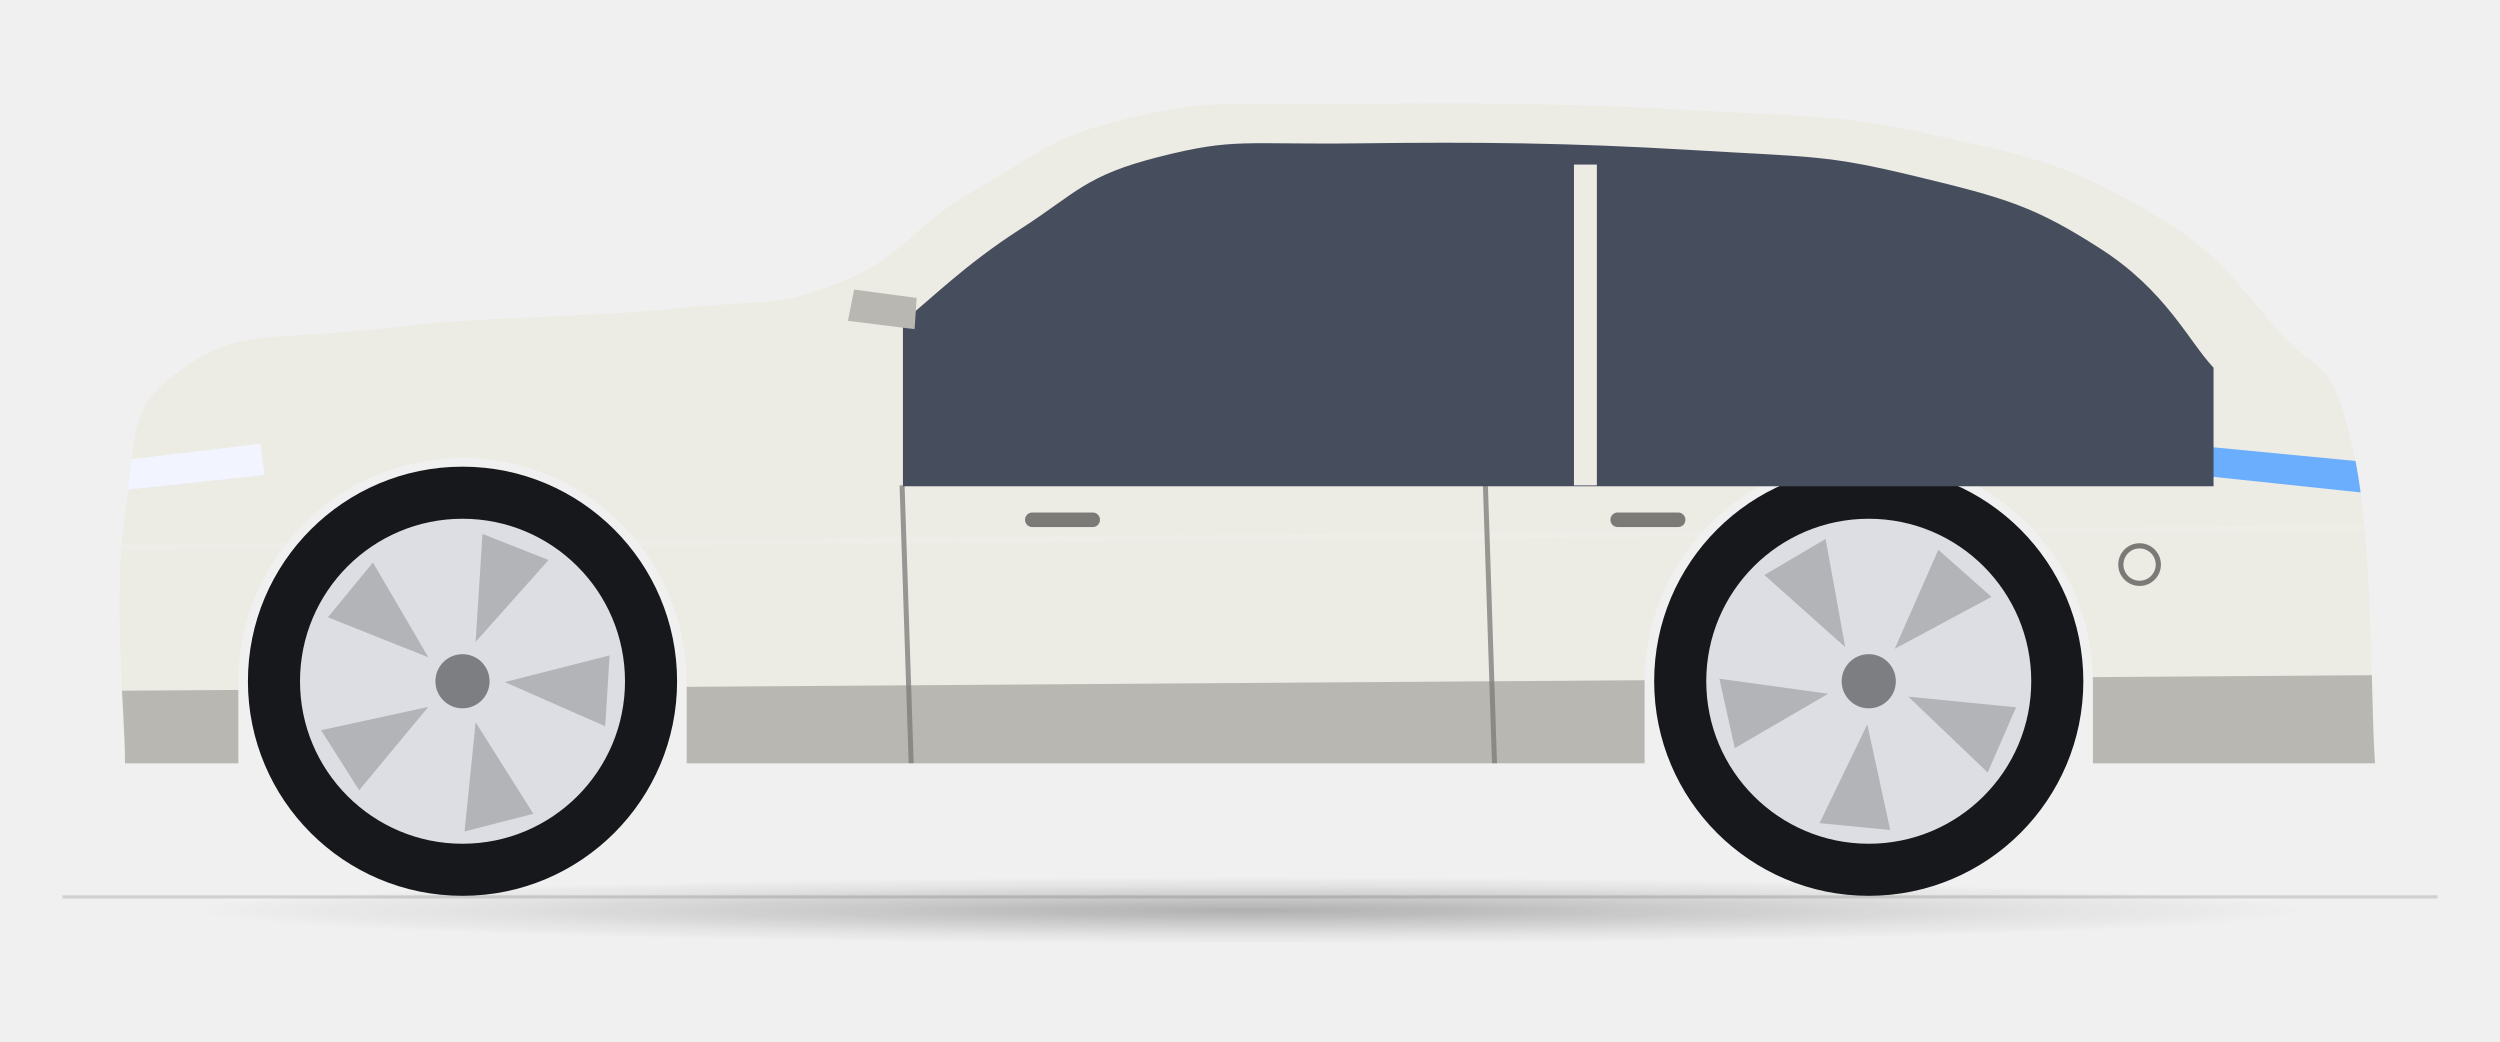
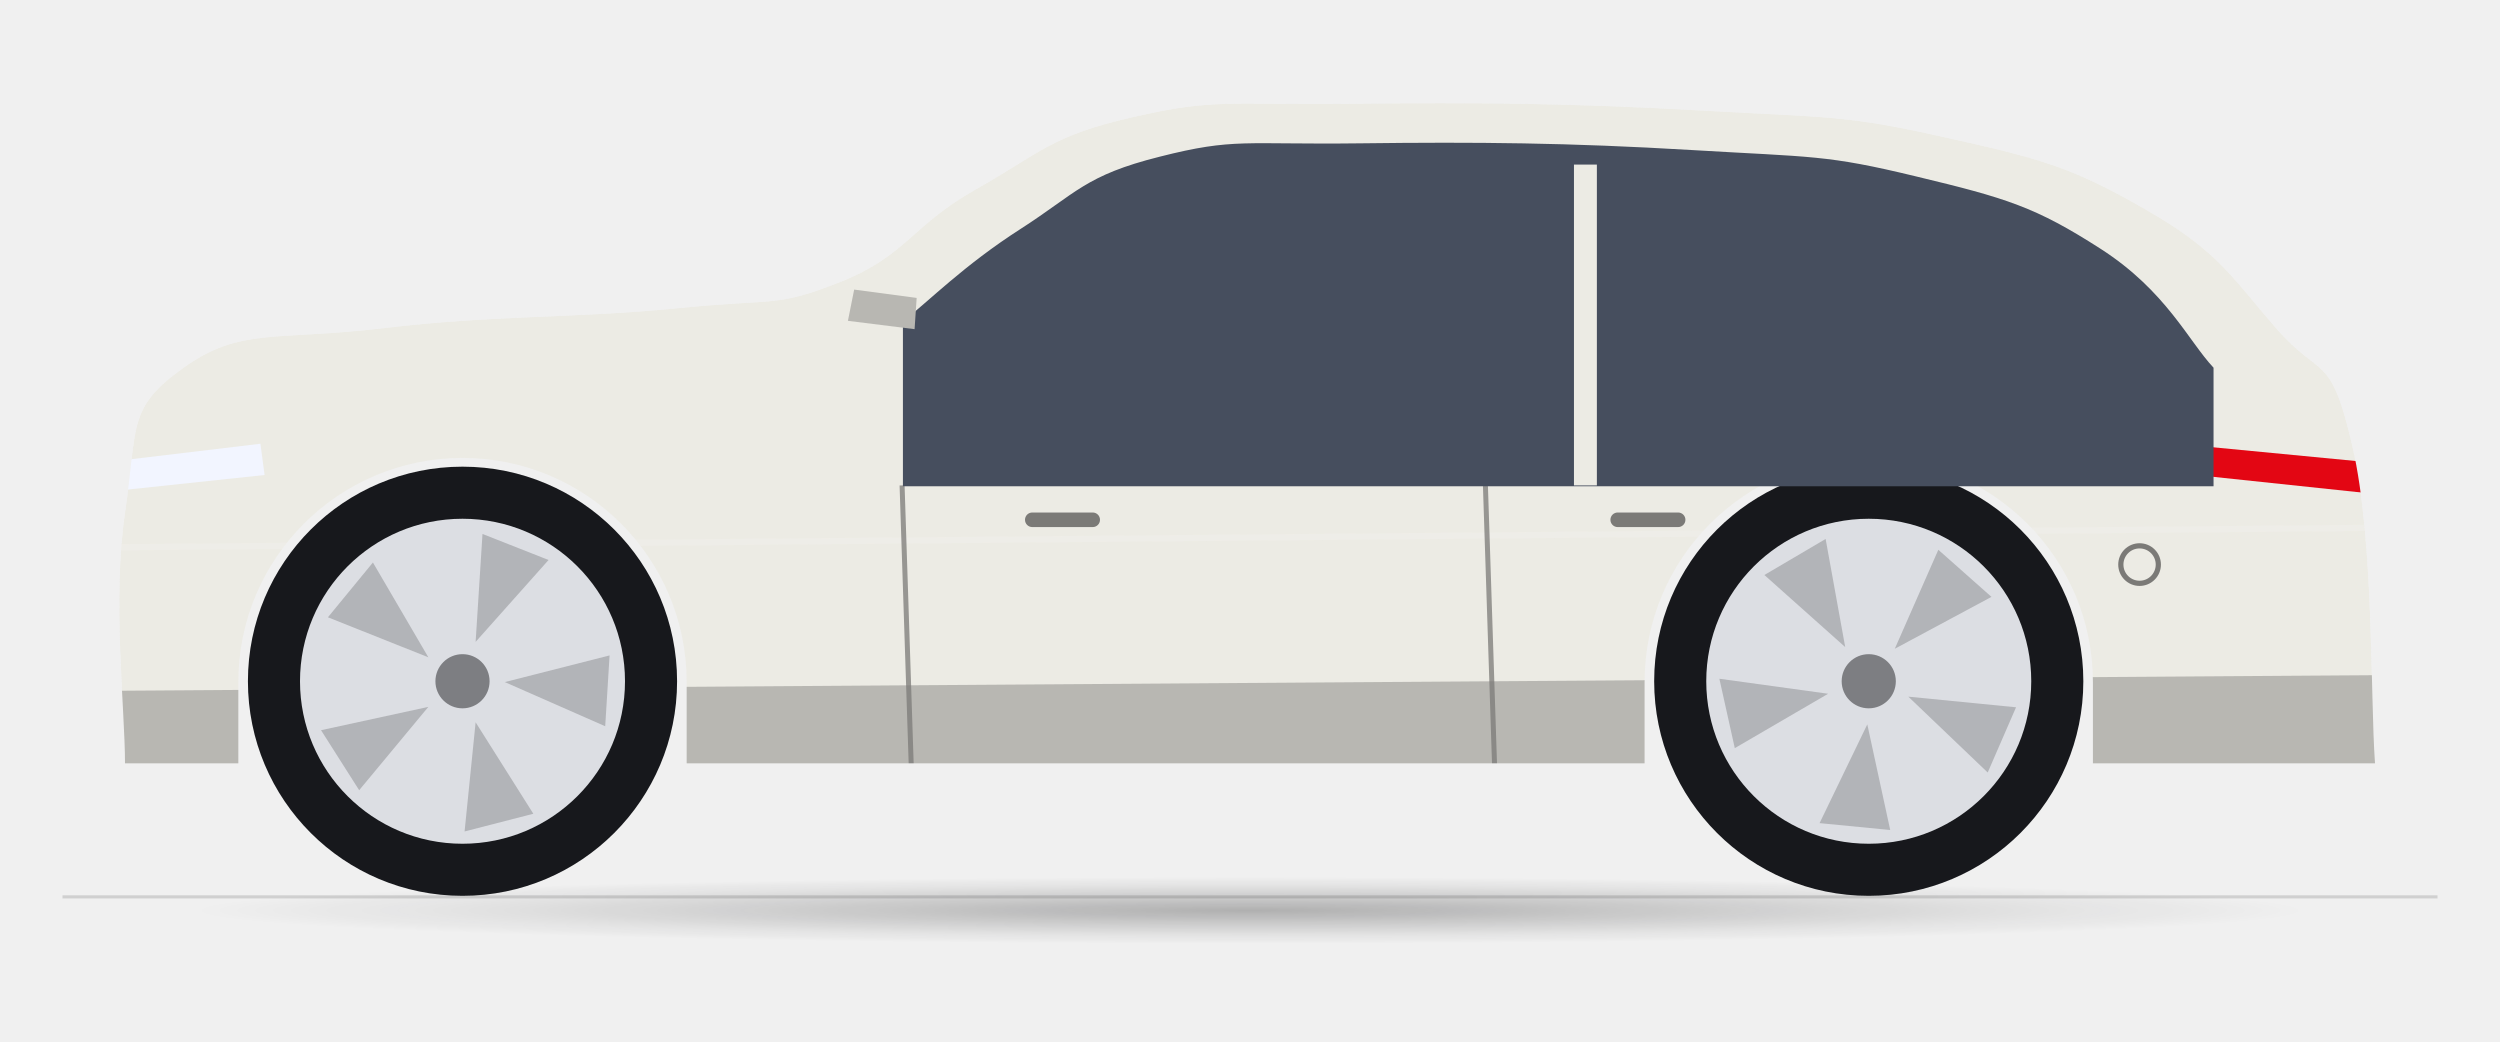
<svg xmlns="http://www.w3.org/2000/svg" viewBox="0 0 1200 500" fill="none" role="img" aria-label="KREBS KX, Seitenansicht">
  <defs>
    <mask id="bckxECEBE4solid0" maskUnits="userSpaceOnUse" x="0" y="0" width="1200" height="500">
      <path d="M 60.0 366.4 C 60.0 339.9 53.8 287.9 60.0 246.1 C 66.2 204.3 60.8 196.0 88.1 176.5 C 115.4 157.0 132.2 163.7 184.2 157.5 C 236.2 151.2 276.4 152.8 324.6 148.0 C 372.8 143.1 371.8 147.8 403.4 135.3 C 435.0 122.8 437.4 108.4 468.2 91.0 C 499.1 73.6 504.2 65.2 543.8 56.2 C 583.5 47.1 588.7 50.5 648.6 49.8 C 708.5 49.1 753.5 49.5 816.0 53.0 C 878.5 56.5 885.6 55.2 932.6 65.7 C 979.7 76.1 994.7 80.3 1029.8 100.5 C 1065.0 120.7 1070.6 132.4 1092.5 157.5 C 1114.3 182.5 1118.7 168.5 1129.2 214.4 C 1139.7 260.4 1137.6 333.0 1140.0 366.4 L 60.0 366.4 Z" fill="#fff" />
      <path d=" M 114.4 396.4 L 114.4 327.4 A 107.6 107.6 0 0 1 329.6 327.4 L 329.6 396.4 Z M 789.4 396.4 L 789.4 327.4 A 107.6 107.6 0 0 1 1004.6 327.4 L 1004.6 396.4 Z" fill="#000" />
    </mask>
    <radialGradient id="shkxECEBE4solid0" cx=".5" cy=".5" r=".5">
      <stop offset="0" stop-color="#0B0B0C" stop-opacity=".28" />
      <stop offset=".7" stop-color="#0B0B0C" stop-opacity=".07" />
      <stop offset="1" stop-color="#0B0B0C" stop-opacity="0" />
    </radialGradient>
  </defs>
  <ellipse cx="600" cy="437" rx="508" ry="16" fill="url(#shkxECEBE4solid0)" />
  <circle cx="222" cy="327" r="103" fill="#17181C" />
  <circle cx="222" cy="327" r="78" fill="#DCDEE3" />
  <path d="M 242.3 327.4 L 290.5 348.6 L 292.6 314.6 Z" fill="#0B0B0C" fill-opacity=".20" />
  <path d="M 228.3 346.7 L 223.0 399.1 L 256.0 390.6 Z" fill="#0B0B0C" fill-opacity=".20" />
  <path d="M 205.6 339.3 L 154.1 350.5 L 172.4 379.3 Z" fill="#0B0B0C" fill-opacity=".20" />
  <path d="M 205.6 315.5 L 179.0 270.0 L 157.4 296.3 Z" fill="#0B0B0C" fill-opacity=".20" />
  <path d="M 228.3 308.1 L 263.3 268.8 L 231.6 256.3 Z" fill="#0B0B0C" fill-opacity=".20" />
  <circle cx="222" cy="327" r="13" fill="#0B0B0C" fill-opacity=".45" />
  <circle cx="897" cy="327" r="103" fill="#17181C" />
  <circle cx="897" cy="327" r="78" fill="#DCDEE3" />
  <path d="M 916.0 334.4 L 954.1 370.8 L 967.7 339.5 Z" fill="#0B0B0C" fill-opacity=".20" />
  <path d="M 896.3 347.7 L 873.4 395.1 L 907.3 398.4 Z" fill="#0B0B0C" fill-opacity=".20" />
  <path d="M 877.5 333.0 L 825.3 325.8 L 832.7 359.1 Z" fill="#0B0B0C" fill-opacity=".20" />
  <path d="M 885.7 310.6 L 876.3 258.7 L 846.9 276.0 Z" fill="#0B0B0C" fill-opacity=".20" />
  <path d="M 909.5 311.4 L 955.9 286.5 L 930.4 263.9 Z" fill="#0B0B0C" fill-opacity=".20" />
  <circle cx="897" cy="327" r="13" fill="#0B0B0C" fill-opacity=".45" />
  <g mask="url(#bckxECEBE4solid0)">
    <path d="M 60.0 366.4 C 60.0 339.9 53.8 287.9 60.0 246.1 C 66.2 204.3 60.8 196.0 88.1 176.5 C 115.4 157.0 132.2 163.7 184.2 157.5 C 236.2 151.2 276.4 152.8 324.6 148.0 C 372.8 143.1 371.8 147.8 403.4 135.3 C 435.0 122.8 437.4 108.4 468.2 91.0 C 499.1 73.6 504.2 65.2 543.8 56.2 C 583.5 47.1 588.7 50.5 648.6 49.8 C 708.5 49.1 753.5 49.5 816.0 53.0 C 878.5 56.5 885.6 55.2 932.6 65.7 C 979.7 76.1 994.7 80.3 1029.8 100.5 C 1065.0 120.7 1070.6 132.4 1092.5 157.5 C 1114.3 182.5 1118.7 168.5 1129.2 214.4 C 1139.7 260.4 1137.6 333.0 1140.0 366.4 L 60.0 366.4 Z" fill="#ECEBE4" />
    <path d="M 20 331.8 L 1180 323.8 L 1180 406.4 L 20 406.4 Z" fill="#B8B7B2" />
    <path d="M 20 263 L 1180 253" stroke="#F0EFEA" stroke-width="3" stroke-opacity=".65" />
    <path d="M 433 233 L 438 386" stroke="#7B7A77" stroke-width="2.4" stroke-opacity=".75" />
    <path d="M 713 233 L 718 386" stroke="#7B7A77" stroke-width="2.4" stroke-opacity=".75" />
    <rect x="492" y="246" width="36" height="7" rx="3.5" fill="#7B7A77" />
    <rect x="773" y="246" width="36" height="7" rx="3.5" fill="#7B7A77" />
    <path d="M 33 224 l 92 -11 l 2 15 l -94 10 Z" fill="#F2F5FF" />
-     <path d="M 1055 214 l 104 10 l -1 15 l -104 -11 Z" fill="#6AAEFD" />
+     <path d="M 1055 214 l 104 10 l -1 15 l -104 -11 Z" fill="#E30613" />
    <circle cx="1027" cy="271" r="9" fill="none" stroke="#7B7A77" stroke-width="2.5" />
  </g>
  <path d="M 433.4 154.3 C 445.8 144.6 462.6 127.4 489.7 110.0 C 516.8 92.6 520.8 84.2 556.7 75.2 C 592.6 66.1 596.8 69.5 652.9 68.8 C 709.0 68.1 753.0 68.5 811.7 72.0 C 870.4 75.5 876.5 74.2 919.8 84.7 C 963.1 95.1 977.0 99.3 1008.4 119.5 C 1039.8 139.7 1050.6 163.9 1062.5 176.5 L 1062.5 233.4 L 433.4 233.4 Z" fill="#464E5E" />
  <path d="M 761 79 L 761 233" stroke="#ECEBE4" stroke-width="11" />
  <path d="M 440 143 l -30 -4 l -3 15 l 32 4 Z" fill="#B8B7B2" />
  <path d="M 30 430.5 L 1170 430.5" stroke="#0B0B0C" stroke-opacity=".14" stroke-width="1.5" />
</svg>
